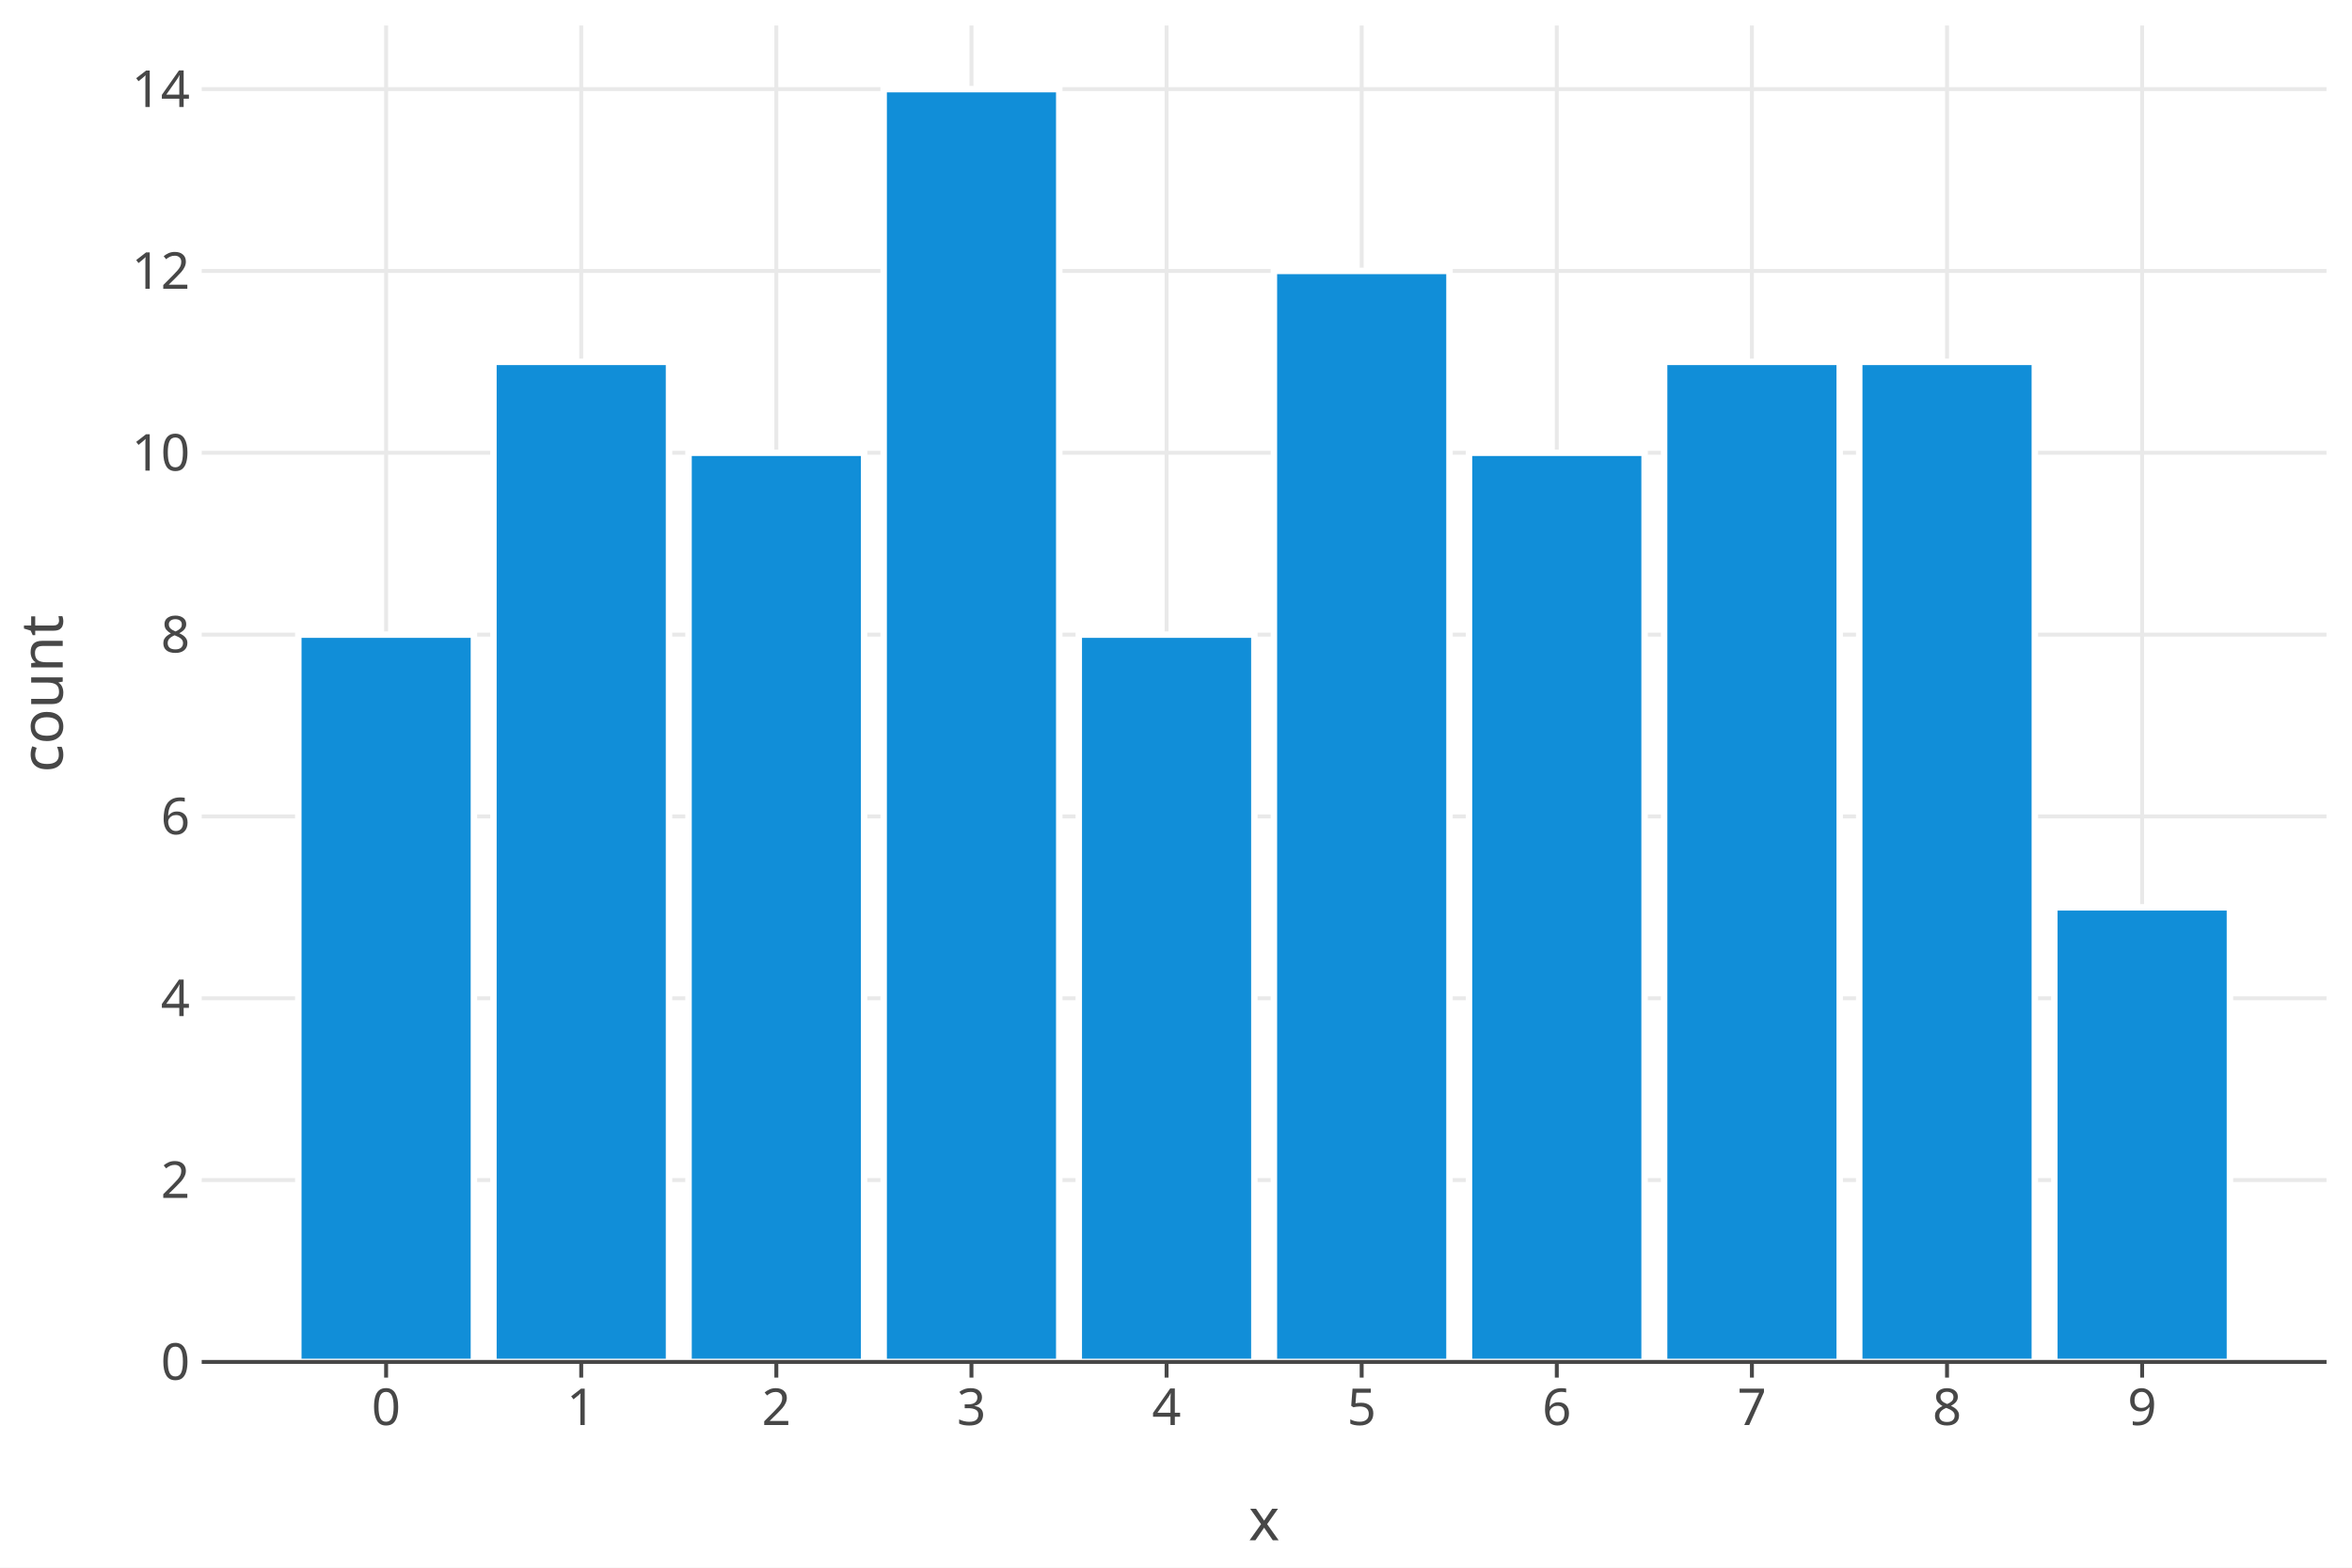
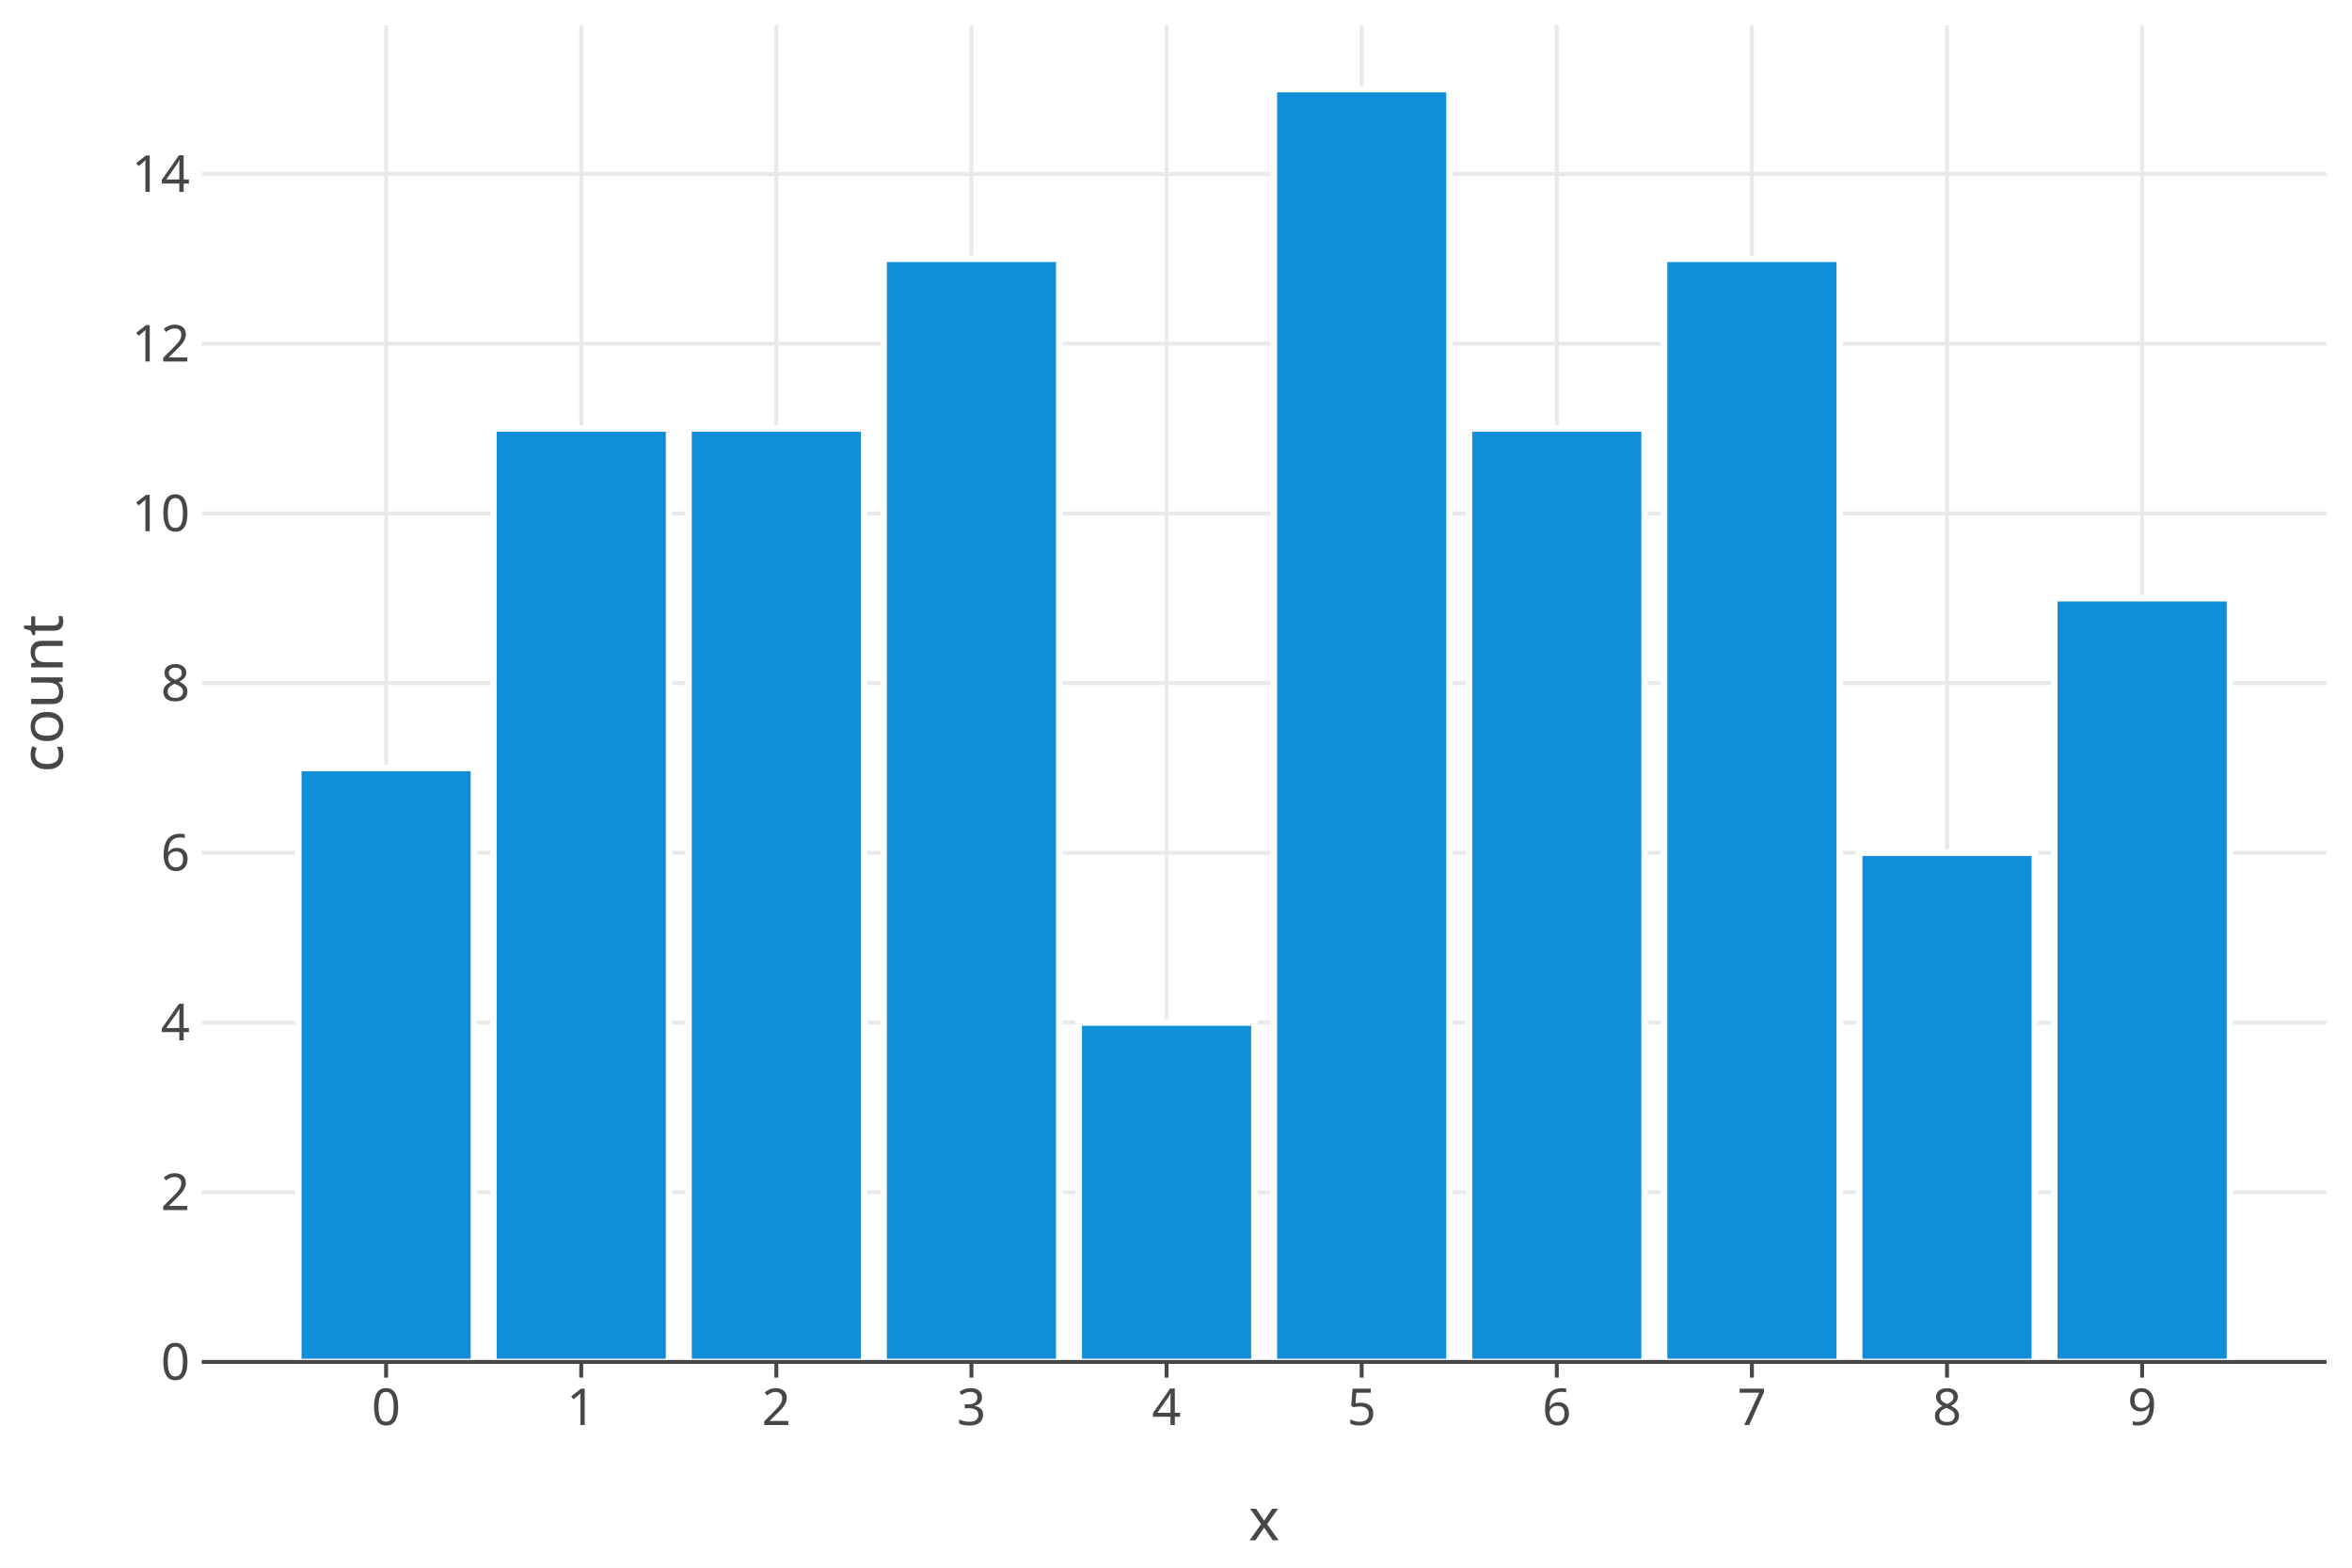
<svg xmlns="http://www.w3.org/2000/svg" display="block" class="plt-container" width="600.0" height="400.0">
  <style type="text/css">
  .plt-container {
   font-family: Lucida Grande, sans-serif;
   user-select: none;
   -webkit-user-select: none;
   -moz-user-select: none;
   -ms-user-select: none;
}
text {
   text-rendering: optimizeLegibility;
}
- #puvqS9Z .plot-title {
+ #p5YMIEl .plot-title {
   fill: #474747;
   font-family: Lucida Grande, sans-serif;
   font-size: 16.0px;
   font-weight: normal;
   font-style: normal;   
}
- #puvqS9Z .plot-subtitle {
+ #p5YMIEl .plot-subtitle {
   fill: #474747;
   font-family: Lucida Grande, sans-serif;
   font-size: 15.0px;
   font-weight: normal;
   font-style: normal;   
}
- #puvqS9Z .plot-caption {
-    fill: #474747;
-    font-family: Lucida Grande, sans-serif;
-    font-size: 13.0px;
-    font-weight: normal;
-    font-style: normal;   
- }
- #puvqS9Z .legend-title {
+ #p5YMIEl .plot-caption {
+    fill: #474747;
+    font-family: Lucida Grande, sans-serif;
+    font-size: 13.0px;
+    font-weight: normal;
+    font-style: normal;   
+ }
+ #p5YMIEl .legend-title {
   fill: #474747;
   font-family: Lucida Grande, sans-serif;
   font-size: 15.0px;
   font-weight: normal;
   font-style: normal;   
}
- #puvqS9Z .legend-item {
-    fill: #474747;
-    font-family: Lucida Grande, sans-serif;
-    font-size: 13.0px;
-    font-weight: normal;
-    font-style: normal;   
- }
- #puvqS9Z .axis-title-x {
+ #p5YMIEl .legend-item {
+    fill: #474747;
+    font-family: Lucida Grande, sans-serif;
+    font-size: 13.0px;
+    font-weight: normal;
+    font-style: normal;   
+ }
+ #p5YMIEl .axis-title-x {
   fill: #474747;
   font-family: Lucida Grande, sans-serif;
   font-size: 15.0px;
   font-weight: normal;
   font-style: normal;   
}
- #puvqS9Z .axis-text-x {
-    fill: #474747;
-    font-family: Lucida Grande, sans-serif;
-    font-size: 13.0px;
-    font-weight: normal;
-    font-style: normal;   
- }
- #dVsqIz2 .axis-tooltip-text-x {
+ #p5YMIEl .axis-text-x {
+    fill: #474747;
+    font-family: Lucida Grande, sans-serif;
+    font-size: 13.0px;
+    font-weight: normal;
+    font-style: normal;   
+ }
+ #dOrQI54 .axis-tooltip-text-x {
   fill: #ffffff;
   font-family: Lucida Grande, sans-serif;
   font-size: 13.0px;
   font-weight: normal;
   font-style: normal;   
}
- #puvqS9Z .axis-title-y {
+ #p5YMIEl .axis-title-y {
   fill: #474747;
   font-family: Lucida Grande, sans-serif;
   font-size: 15.0px;
   font-weight: normal;
   font-style: normal;   
}
- #puvqS9Z .axis-text-y {
-    fill: #474747;
-    font-family: Lucida Grande, sans-serif;
-    font-size: 13.0px;
-    font-weight: normal;
-    font-style: normal;   
- }
- #dVsqIz2 .axis-tooltip-text-y {
+ #p5YMIEl .axis-text-y {
+    fill: #474747;
+    font-family: Lucida Grande, sans-serif;
+    font-size: 13.0px;
+    font-weight: normal;
+    font-style: normal;   
+ }
+ #dOrQI54 .axis-tooltip-text-y {
   fill: #ffffff;
   font-family: Lucida Grande, sans-serif;
   font-size: 13.0px;
   font-weight: normal;
   font-style: normal;   
}
- #puvqS9Z .facet-strip-text-x {
-    fill: #474747;
-    font-family: Lucida Grande, sans-serif;
-    font-size: 13.0px;
-    font-weight: normal;
-    font-style: normal;   
- }
- #puvqS9Z .facet-strip-text-y {
-    fill: #474747;
-    font-family: Lucida Grande, sans-serif;
-    font-size: 13.0px;
-    font-weight: normal;
-    font-style: normal;   
- }
- #dVsqIz2 .tooltip-text {
-    fill: #474747;
-    font-family: Lucida Grande, sans-serif;
-    font-size: 13.0px;
-    font-weight: normal;
-    font-style: normal;   
- }
- #dVsqIz2 .tooltip-title {
+ #p5YMIEl .facet-strip-text-x {
+    fill: #474747;
+    font-family: Lucida Grande, sans-serif;
+    font-size: 13.0px;
+    font-weight: normal;
+    font-style: normal;   
+ }
+ #p5YMIEl .facet-strip-text-y {
+    fill: #474747;
+    font-family: Lucida Grande, sans-serif;
+    font-size: 13.0px;
+    font-weight: normal;
+    font-style: normal;   
+ }
+ #dOrQI54 .tooltip-text {
+    fill: #474747;
+    font-family: Lucida Grande, sans-serif;
+    font-size: 13.0px;
+    font-weight: normal;
+    font-style: normal;   
+ }
+ #dOrQI54 .tooltip-title {
   fill: #474747;
   font-family: Lucida Grande, sans-serif;
   font-size: 13.0px;
   font-weight: bold;
   font-style: normal;   
}
- #dVsqIz2 .tooltip-label {
+ #dOrQI54 .tooltip-label {
   fill: #474747;
   font-family: Lucida Grande, sans-serif;
   font-size: 13.0px;
   font-weight: bold;
   font-style: normal;   
}

  </style>
-   <g id="puvqS9Z">
+   <g id="p5YMIEl">
    <path fill-rule="evenodd" fill="rgb(255,255,255)" fill-opacity="1.0" d="M0.0 0.0 L0.0 400.0 L600.0 400.0 L600.0 0.0 Z">
    </path>
    <g transform="translate(29.5 6.5 ) ">
      <g>
        <g transform="translate(21.96121 0.0 ) ">
          <g>
            <line x1="47.036" y1="0.0" x2="47.036" y2="341.0" stroke="rgb(233,233,233)" stroke-opacity="1.0" stroke-width="1.0" fill="none">
            </line>
            <line x1="96.81" y1="0.0" x2="96.81" y2="341.0" stroke="rgb(233,233,233)" stroke-opacity="1.0" stroke-width="1.0" fill="none">
            </line>
            <line x1="146.584" y1="0.0" x2="146.584" y2="341.0" stroke="rgb(233,233,233)" stroke-opacity="1.0" stroke-width="1.0" fill="none">
            </line>
            <line x1="196.358" y1="0.0" x2="196.358" y2="341.0" stroke="rgb(233,233,233)" stroke-opacity="1.0" stroke-width="1.0" fill="none">
            </line>
            <line x1="246.132" y1="0.0" x2="246.132" y2="341.0" stroke="rgb(233,233,233)" stroke-opacity="1.0" stroke-width="1.0" fill="none">
            </line>
            <line x1="295.906" y1="0.0" x2="295.906" y2="341.0" stroke="rgb(233,233,233)" stroke-opacity="1.0" stroke-width="1.0" fill="none">
            </line>
            <line x1="345.68" y1="0.0" x2="345.68" y2="341.0" stroke="rgb(233,233,233)" stroke-opacity="1.0" stroke-width="1.0" fill="none">
            </line>
            <line x1="395.454" y1="0.0" x2="395.454" y2="341.0" stroke="rgb(233,233,233)" stroke-opacity="1.0" stroke-width="1.0" fill="none">
            </line>
            <line x1="445.228" y1="0.0" x2="445.228" y2="341.0" stroke="rgb(233,233,233)" stroke-opacity="1.0" stroke-width="1.0" fill="none">
            </line>
            <line x1="495.002" y1="0.0" x2="495.002" y2="341.0" stroke="rgb(233,233,233)" stroke-opacity="1.0" stroke-width="1.0" fill="none">
            </line>
          </g>
        </g>
        <g transform="translate(21.96121 0.0 ) ">
          <g>
            <line x1="0.0" y1="341.0" x2="542.039" y2="341.0" stroke="rgb(233,233,233)" stroke-opacity="1.0" stroke-width="1.0" fill="none">
            </line>
-             <line x1="0.0" y1="294.605" x2="542.039" y2="294.605" stroke="rgb(233,233,233)" stroke-opacity="1.0" stroke-width="1.0" fill="none">
-             </line>
-             <line x1="0.0" y1="248.211" x2="542.039" y2="248.211" stroke="rgb(233,233,233)" stroke-opacity="1.0" stroke-width="1.0" fill="none">
-             </line>
-             <line x1="0.0" y1="201.816" x2="542.039" y2="201.816" stroke="rgb(233,233,233)" stroke-opacity="1.0" stroke-width="1.0" fill="none">
-             </line>
-             <line x1="0.0" y1="155.422" x2="542.039" y2="155.422" stroke="rgb(233,233,233)" stroke-opacity="1.0" stroke-width="1.0" fill="none">
-             </line>
-             <line x1="0.0" y1="109.027" x2="542.039" y2="109.027" stroke="rgb(233,233,233)" stroke-opacity="1.0" stroke-width="1.0" fill="none">
-             </line>
-             <line x1="0.0" y1="62.633" x2="542.039" y2="62.633" stroke="rgb(233,233,233)" stroke-opacity="1.0" stroke-width="1.0" fill="none">
-             </line>
-             <line x1="0.0" y1="16.238" x2="542.039" y2="16.238" stroke="rgb(233,233,233)" stroke-opacity="1.0" stroke-width="1.0" fill="none">
+             <line x1="0.0" y1="297.698" x2="542.039" y2="297.698" stroke="rgb(233,233,233)" stroke-opacity="1.0" stroke-width="1.0" fill="none">
+             </line>
+             <line x1="0.0" y1="254.397" x2="542.039" y2="254.397" stroke="rgb(233,233,233)" stroke-opacity="1.0" stroke-width="1.0" fill="none">
+             </line>
+             <line x1="0.0" y1="211.095" x2="542.039" y2="211.095" stroke="rgb(233,233,233)" stroke-opacity="1.0" stroke-width="1.0" fill="none">
+             </line>
+             <line x1="0.0" y1="167.794" x2="542.039" y2="167.794" stroke="rgb(233,233,233)" stroke-opacity="1.0" stroke-width="1.0" fill="none">
+             </line>
+             <line x1="0.0" y1="124.492" x2="542.039" y2="124.492" stroke="rgb(233,233,233)" stroke-opacity="1.0" stroke-width="1.0" fill="none">
+             </line>
+             <line x1="0.0" y1="81.19" x2="542.039" y2="81.19" stroke="rgb(233,233,233)" stroke-opacity="1.0" stroke-width="1.0" fill="none">
+             </line>
+             <line x1="0.0" y1="37.889" x2="542.039" y2="37.889" stroke="rgb(233,233,233)" stroke-opacity="1.0" stroke-width="1.0" fill="none">
            </line>
          </g>
        </g>
      </g>
-       <g clip-path="url(#cWTR5Zy)" clip-bounds-jfx="[rect (21.961, 0.0), (542.039, 341.0)]">
+       <g clip-path="url(#cfeoVOM)" clip-bounds-jfx="[rect (21.961, 0.0), (542.039, 341.0)]">
        <g transform="translate(21.96121 0.0 ) ">
          <g>
            <g>
-               <rect x="472.604" y="225.014" height="115.986" width="44.797" stroke="rgb(255,255,255)" stroke-opacity="1.0" fill="rgb(17,142,216)" fill-opacity="1.0" stroke-width="1.65">
-               </rect>
-               <rect x="422.83" y="85.83" height="255.17" width="44.797" stroke="rgb(255,255,255)" stroke-opacity="1.0" fill="rgb(17,142,216)" fill-opacity="1.0" stroke-width="1.65">
-               </rect>
-               <rect x="373.056" y="85.83" height="255.17" width="44.797" stroke="rgb(255,255,255)" stroke-opacity="1.0" fill="rgb(17,142,216)" fill-opacity="1.0" stroke-width="1.65">
-               </rect>
-               <rect x="273.508" y="62.633" height="278.367" width="44.797" stroke="rgb(255,255,255)" stroke-opacity="1.0" fill="rgb(17,142,216)" fill-opacity="1.0" stroke-width="1.65">
-               </rect>
-               <rect x="223.734" y="155.422" height="185.578" width="44.797" stroke="rgb(255,255,255)" stroke-opacity="1.0" fill="rgb(17,142,216)" fill-opacity="1.0" stroke-width="1.65">
-               </rect>
-               <rect x="323.282" y="109.027" height="231.973" width="44.797" stroke="rgb(255,255,255)" stroke-opacity="1.0" fill="rgb(17,142,216)" fill-opacity="1.0" stroke-width="1.65">
-               </rect>
-               <rect x="124.186" y="109.027" height="231.973" width="44.797" stroke="rgb(255,255,255)" stroke-opacity="1.0" fill="rgb(17,142,216)" fill-opacity="1.0" stroke-width="1.65">
-               </rect>
-               <rect x="173.96" y="16.238" height="324.762" width="44.797" stroke="rgb(255,255,255)" stroke-opacity="1.0" fill="rgb(17,142,216)" fill-opacity="1.0" stroke-width="1.65">
-               </rect>
-               <rect x="74.412" y="85.83" height="255.17" width="44.797" stroke="rgb(255,255,255)" stroke-opacity="1.0" fill="rgb(17,142,216)" fill-opacity="1.0" stroke-width="1.65">
-               </rect>
-               <rect x="24.638" y="155.422" height="185.578" width="44.797" stroke="rgb(255,255,255)" stroke-opacity="1.0" fill="rgb(17,142,216)" fill-opacity="1.0" stroke-width="1.65">
+               <rect x="422.83" y="211.095" height="129.905" width="44.797" stroke="rgb(255,255,255)" stroke-opacity="1.0" fill="rgb(17,142,216)" fill-opacity="1.0" stroke-width="1.65">
+               </rect>
+               <rect x="24.638" y="189.444" height="151.556" width="44.797" stroke="rgb(255,255,255)" stroke-opacity="1.0" fill="rgb(17,142,216)" fill-opacity="1.0" stroke-width="1.65">
+               </rect>
+               <rect x="223.734" y="254.397" height="86.603" width="44.797" stroke="rgb(255,255,255)" stroke-opacity="1.0" fill="rgb(17,142,216)" fill-opacity="1.0" stroke-width="1.65">
+               </rect>
+               <rect x="472.604" y="146.143" height="194.857" width="44.797" stroke="rgb(255,255,255)" stroke-opacity="1.0" fill="rgb(17,142,216)" fill-opacity="1.0" stroke-width="1.65">
+               </rect>
+               <rect x="124.186" y="102.841" height="238.159" width="44.797" stroke="rgb(255,255,255)" stroke-opacity="1.0" fill="rgb(17,142,216)" fill-opacity="1.0" stroke-width="1.65">
+               </rect>
+               <rect x="273.508" y="16.238" height="324.762" width="44.797" stroke="rgb(255,255,255)" stroke-opacity="1.0" fill="rgb(17,142,216)" fill-opacity="1.0" stroke-width="1.65">
+               </rect>
+               <rect x="173.96" y="59.54" height="281.46" width="44.797" stroke="rgb(255,255,255)" stroke-opacity="1.0" fill="rgb(17,142,216)" fill-opacity="1.0" stroke-width="1.65">
+               </rect>
+               <rect x="373.056" y="59.54" height="281.46" width="44.797" stroke="rgb(255,255,255)" stroke-opacity="1.0" fill="rgb(17,142,216)" fill-opacity="1.0" stroke-width="1.65">
+               </rect>
+               <rect x="323.282" y="102.841" height="238.159" width="44.797" stroke="rgb(255,255,255)" stroke-opacity="1.0" fill="rgb(17,142,216)" fill-opacity="1.0" stroke-width="1.65">
+               </rect>
+               <rect x="74.412" y="102.841" height="238.159" width="44.797" stroke="rgb(255,255,255)" stroke-opacity="1.0" fill="rgb(17,142,216)" fill-opacity="1.0" stroke-width="1.65">
              </rect>
            </g>
          </g>
        </g>
        <defs>
-           <clipPath id="cWTR5Zy">
+           <clipPath id="cfeoVOM">
            <rect x="21.961" y="0.0" width="542.039" height="341.0">
            </rect>
          </clipPath>
        </defs>
      </g>
      <g>
        <g transform="translate(21.96121 341.0 ) ">
          <g transform="translate(47.03642 0.0 ) ">
            <line stroke-width="1.0" stroke="rgb(71,71,71)" stroke-opacity="1.0" x2="0.0" y2="4.0">
            </line>
            <g transform="translate(0.0 7.0 ) ">
              <text class="axis-text-x" text-anchor="middle" dy="0.7em">
                <tspan>0</tspan>
              </text>
            </g>
          </g>
          <g transform="translate(96.81042 0.0 ) ">
            <line stroke-width="1.0" stroke="rgb(71,71,71)" stroke-opacity="1.0" x2="0.0" y2="4.0">
            </line>
            <g transform="translate(0.0 7.0 ) ">
              <text class="axis-text-x" text-anchor="middle" dy="0.7em">
                <tspan>1</tspan>
              </text>
            </g>
          </g>
          <g transform="translate(146.5844 0.0 ) ">
            <line stroke-width="1.0" stroke="rgb(71,71,71)" stroke-opacity="1.0" x2="0.0" y2="4.0">
            </line>
            <g transform="translate(0.0 7.0 ) ">
              <text class="axis-text-x" text-anchor="middle" dy="0.7em">
                <tspan>2</tspan>
              </text>
            </g>
          </g>
          <g transform="translate(196.3584 0.0 ) ">
            <line stroke-width="1.0" stroke="rgb(71,71,71)" stroke-opacity="1.0" x2="0.0" y2="4.0">
            </line>
            <g transform="translate(0.0 7.0 ) ">
              <text class="axis-text-x" text-anchor="middle" dy="0.7em">
                <tspan>3</tspan>
              </text>
            </g>
          </g>
          <g transform="translate(246.1324 0.0 ) ">
            <line stroke-width="1.0" stroke="rgb(71,71,71)" stroke-opacity="1.0" x2="0.0" y2="4.0">
            </line>
            <g transform="translate(0.0 7.0 ) ">
              <text class="axis-text-x" text-anchor="middle" dy="0.7em">
                <tspan>4</tspan>
              </text>
            </g>
          </g>
          <g transform="translate(295.9064 0.0 ) ">
            <line stroke-width="1.0" stroke="rgb(71,71,71)" stroke-opacity="1.0" x2="0.0" y2="4.0">
            </line>
            <g transform="translate(0.0 7.0 ) ">
              <text class="axis-text-x" text-anchor="middle" dy="0.7em">
                <tspan>5</tspan>
              </text>
            </g>
          </g>
          <g transform="translate(345.6804 0.0 ) ">
            <line stroke-width="1.0" stroke="rgb(71,71,71)" stroke-opacity="1.0" x2="0.0" y2="4.0">
            </line>
            <g transform="translate(0.0 7.0 ) ">
              <text class="axis-text-x" text-anchor="middle" dy="0.7em">
                <tspan>6</tspan>
              </text>
            </g>
          </g>
          <g transform="translate(395.4544 0.0 ) ">
            <line stroke-width="1.0" stroke="rgb(71,71,71)" stroke-opacity="1.0" x2="0.0" y2="4.0">
            </line>
            <g transform="translate(0.0 7.0 ) ">
              <text class="axis-text-x" text-anchor="middle" dy="0.7em">
                <tspan>7</tspan>
              </text>
            </g>
          </g>
          <g transform="translate(445.2284 0.0 ) ">
            <line stroke-width="1.0" stroke="rgb(71,71,71)" stroke-opacity="1.0" x2="0.0" y2="4.0">
            </line>
            <g transform="translate(0.0 7.0 ) ">
              <text class="axis-text-x" text-anchor="middle" dy="0.7em">
                <tspan>8</tspan>
              </text>
            </g>
          </g>
          <g transform="translate(495.0024 0.0 ) ">
            <line stroke-width="1.0" stroke="rgb(71,71,71)" stroke-opacity="1.0" x2="0.0" y2="4.0">
            </line>
            <g transform="translate(0.0 7.0 ) ">
              <text class="axis-text-x" text-anchor="middle" dy="0.7em">
                <tspan>9</tspan>
              </text>
            </g>
          </g>
          <line x1="0.0" y1="0.0" x2="542.039" y2="0.0" stroke-width="1.0" stroke="rgb(71,71,71)" stroke-opacity="1.0">
          </line>
        </g>
        <g transform="translate(21.96121 0.0 ) ">
          <g transform="translate(0.0 341.0 ) ">
            <g transform="translate(-3.0 0.0 ) ">
              <text class="axis-text-y" text-anchor="end" dy="0.35em">
                <tspan>0</tspan>
              </text>
            </g>
          </g>
-           <g transform="translate(0.0 294.6054 ) ">
+           <g transform="translate(0.0 297.6984 ) ">
            <g transform="translate(-3.0 0.0 ) ">
              <text class="axis-text-y" text-anchor="end" dy="0.35em">
                <tspan>2</tspan>
              </text>
            </g>
          </g>
-           <g transform="translate(0.0 248.2109 ) ">
+           <g transform="translate(0.0 254.3968 ) ">
            <g transform="translate(-3.0 0.0 ) ">
              <text class="axis-text-y" text-anchor="end" dy="0.35em">
                <tspan>4</tspan>
              </text>
            </g>
          </g>
-           <g transform="translate(0.0 201.8163 ) ">
+           <g transform="translate(0.0 211.0952 ) ">
            <g transform="translate(-3.0 0.0 ) ">
              <text class="axis-text-y" text-anchor="end" dy="0.35em">
                <tspan>6</tspan>
              </text>
            </g>
          </g>
-           <g transform="translate(0.0 155.4218 ) ">
+           <g transform="translate(0.0 167.7937 ) ">
            <g transform="translate(-3.0 0.0 ) ">
              <text class="axis-text-y" text-anchor="end" dy="0.35em">
                <tspan>8</tspan>
              </text>
            </g>
          </g>
-           <g transform="translate(0.0 109.0272 ) ">
+           <g transform="translate(0.0 124.4921 ) ">
            <g transform="translate(-3.0 0.0 ) ">
              <text class="axis-text-y" text-anchor="end" dy="0.35em">
                <tspan>10</tspan>
              </text>
            </g>
          </g>
-           <g transform="translate(0.0 62.63265 ) ">
+           <g transform="translate(0.0 81.19048 ) ">
            <g transform="translate(-3.0 0.0 ) ">
              <text class="axis-text-y" text-anchor="end" dy="0.35em">
                <tspan>12</tspan>
              </text>
            </g>
          </g>
-           <g transform="translate(0.0 16.2381 ) ">
+           <g transform="translate(0.0 37.88889 ) ">
            <g transform="translate(-3.0 0.0 ) ">
              <text class="axis-text-y" text-anchor="end" dy="0.35em">
                <tspan>14</tspan>
              </text>
            </g>
          </g>
        </g>
      </g>
    </g>
    <g transform="translate(16.0 177.0 ) rotate(-90.0 ) ">
      <text class="axis-title-y" y="0.0" text-anchor="middle">
        <tspan>count</tspan>
      </text>
    </g>
    <g transform="translate(322.4806 393.0 ) ">
      <text class="axis-title-x" y="0.0" text-anchor="middle">
        <tspan>x</tspan>
      </text>
    </g>
    <path fill="rgb(0,0,0)" fill-opacity="0.0" stroke="rgb(71,71,71)" stroke-opacity="1.0" stroke-width="0.0" d="M0.0 0.0 L0.0 400.0 L600.0 400.0 L600.0 0.0 Z">
    </path>
  </g>
-   <g id="dVsqIz2">
+   <g id="dOrQI54">
  </g>
</svg>
